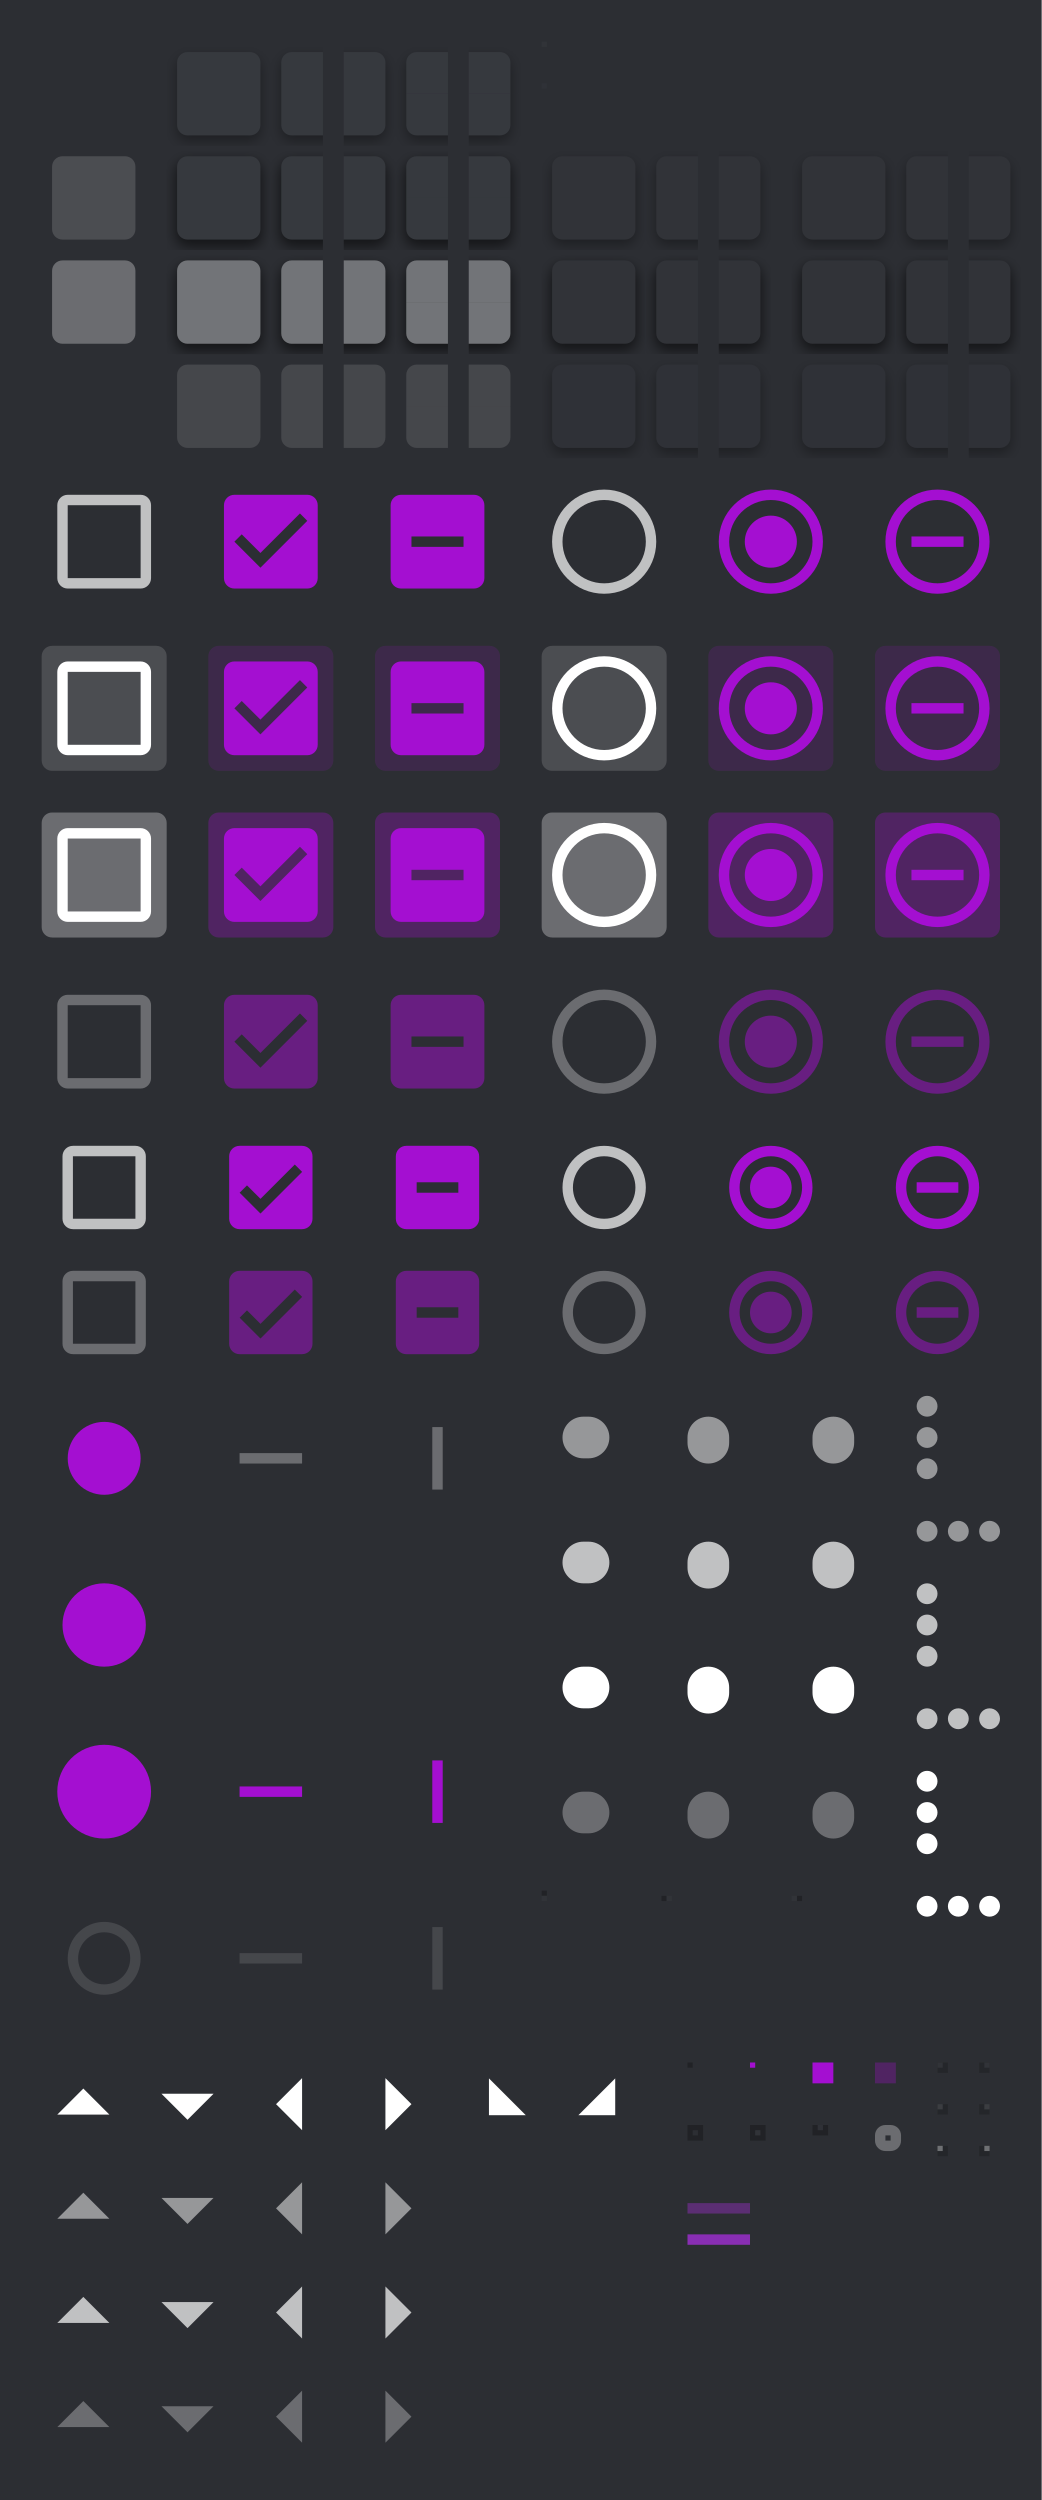
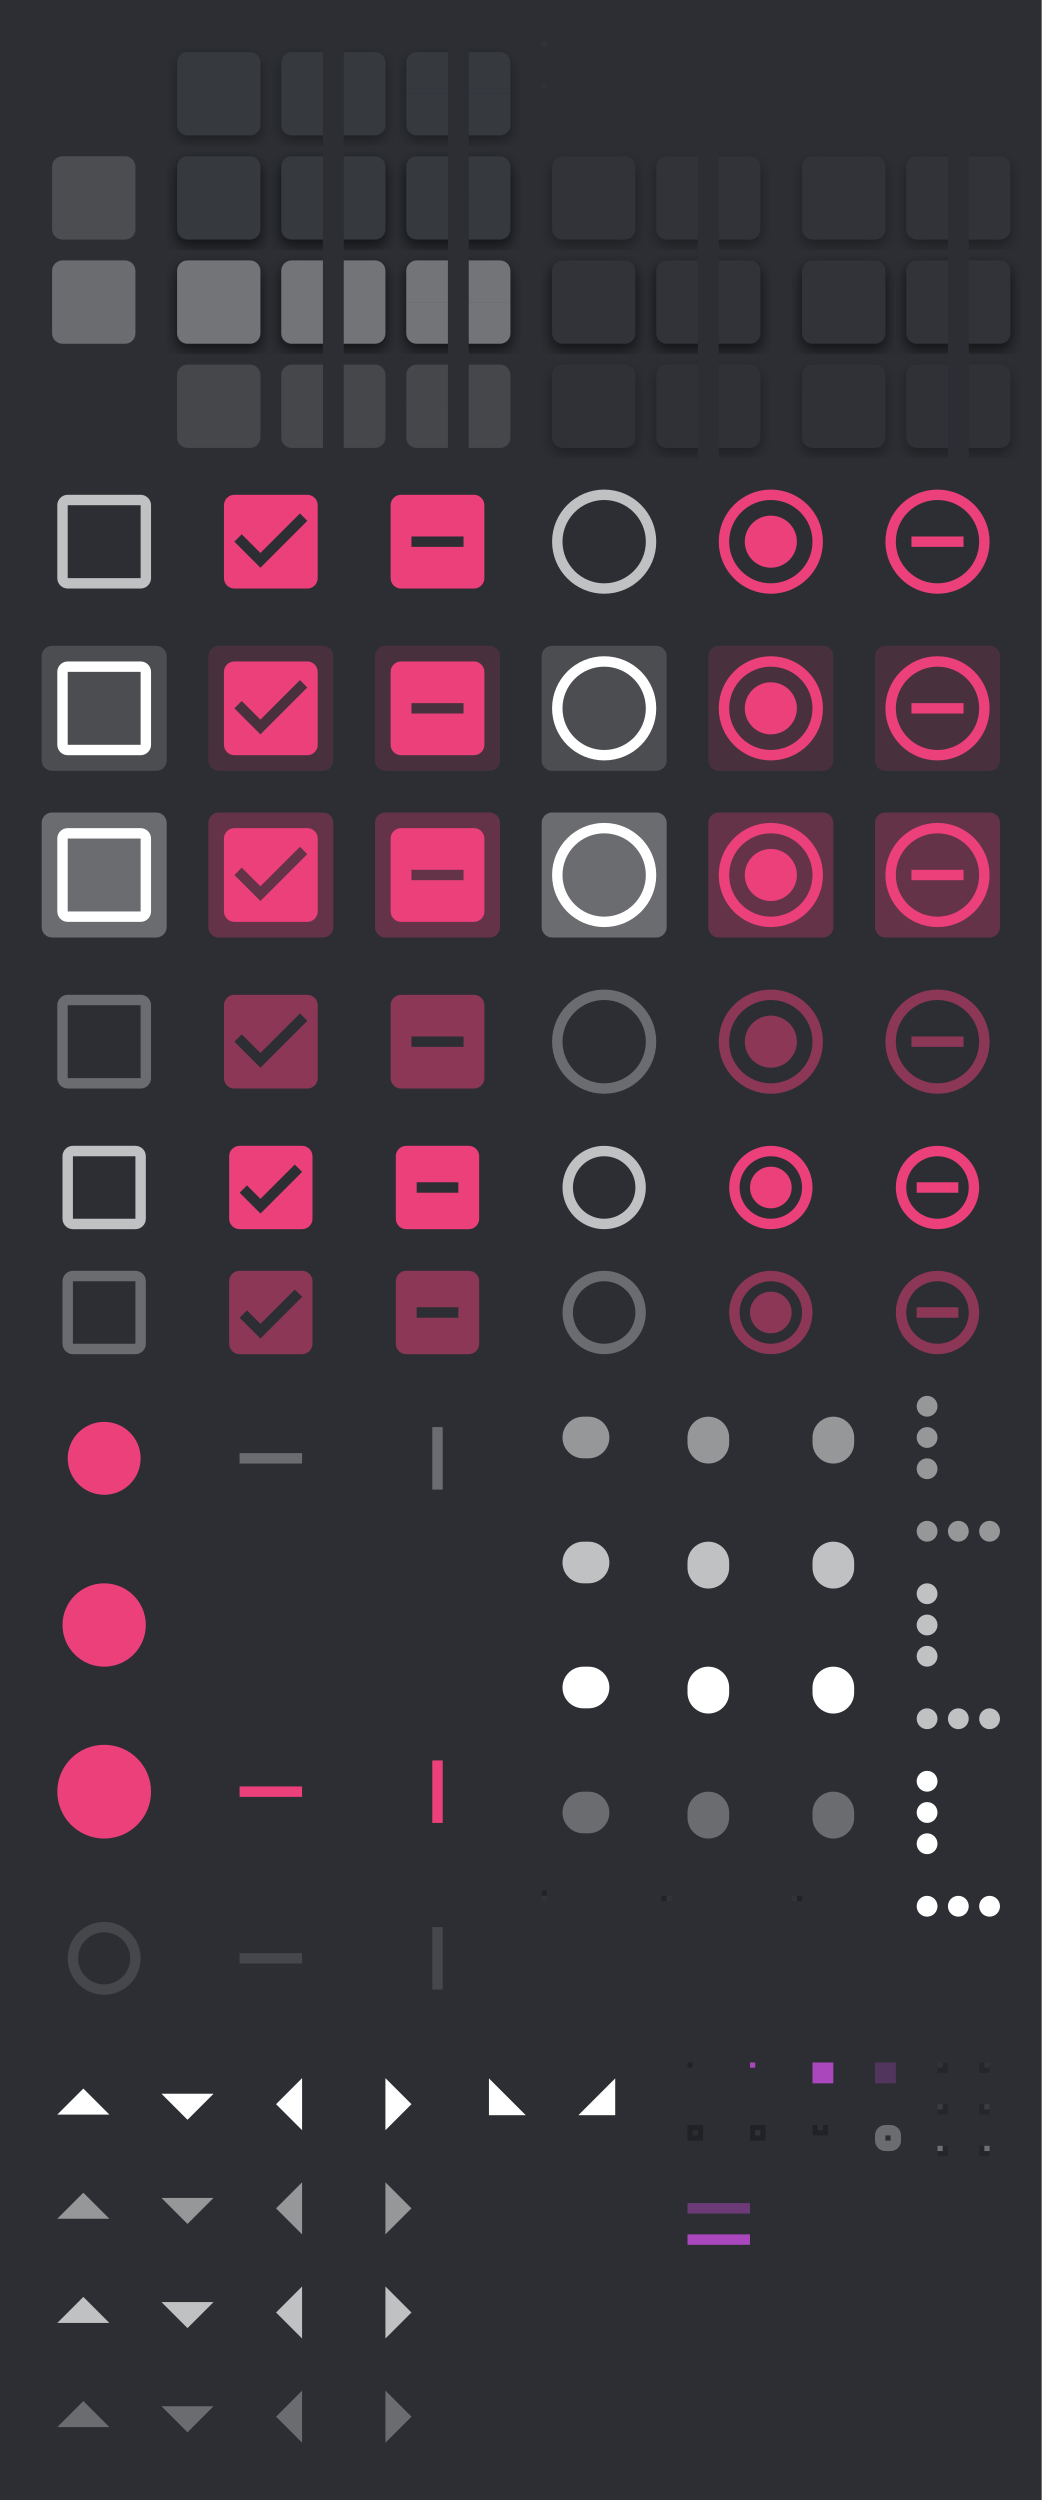
<svg xmlns="http://www.w3.org/2000/svg" xmlns:xlink="http://www.w3.org/1999/xlink" width="200" height="480" viewBox="0 0 200 480" version="1.1" id="svg571">
  <rect width="200" height="480" fill="url(#color-bg)" id="rect6" />
  <defs id="defs418">
    <linearGradient id="color-fg">
      <stop stop-color="#FFFFFF" id="stop8" />
    </linearGradient>
    <linearGradient id="color-fg-disabled">
      <stop stop-color="#FFFFFF" stop-opacity="0.5" id="stop11" />
    </linearGradient>
    <linearGradient id="color-fg-secondary">
      <stop stop-color="#FFFFFF" stop-opacity="0.7" id="stop14" />
    </linearGradient>
    <linearGradient id="color-fg-secondary-disabled">
      <stop stop-color="#FFFFFF" stop-opacity="0.3" id="stop17" />
    </linearGradient>
    <linearGradient id="color-divider">
      <stop stop-color="#FFFFFF" stop-opacity="0.12" id="stop20" />
    </linearGradient>
    <linearGradient id="color-primary">
-       <stop stop-color="#a40fd1" id="stop23" />
+       <stop stop-color="#AB47BC" id="stop23" />
    </linearGradient>
    <linearGradient id="color-accent">
-       <stop stop-color="#a40fd1" id="stop26" />
+       <stop stop-color="#EC407A" id="stop26" />
    </linearGradient>
    <linearGradient id="color-accent-insensitive">
-       <stop stop-color="#a40fd1" stop-opacity="0.5" id="stop29" />
+       <stop stop-color="#EC407A" stop-opacity="0.5" id="stop29" />
    </linearGradient>
    <linearGradient id="color-bg">
      <stop stop-color="#2c2e33" id="stop32" />
    </linearGradient>
    <linearGradient id="color-bg-lighter">
      <stop stop-color="#36393e" id="stop35" />
    </linearGradient>
    <linearGradient id="color-base">
      <stop stop-color="#313338" id="stop38" />
    </linearGradient>
    <linearGradient id="color-base-alt">
      <stop stop-color="#2f3137" id="stop41" />
    </linearGradient>
    <linearGradient id="color-border">
      <stop stop-color="#000000" stop-opacity="0.26" id="stop44" />
    </linearGradient>
    <filter id="1" color-interpolation-filters="sRGB" x="0" y="0" width="1" height="1">
      <feFlood flood-color="#000000" flood-opacity="0.12" result="flood" id="feFlood47" />
      <feComposite operator="in" in="flood" in2="SourceGraphic" result="composite1" id="feComposite49" />
      <feGaussianBlur stdDeviation="1.5" in="composite1" result="blur" id="feGaussianBlur51" />
      <feOffset dx="0" dy="1" result="offset" id="feOffset53" />
      <feComposite in="SourceGraphic" in2="offset" result="fbSourceGraphic" id="feComposite55" />
      <feFlood flood-color="#000000" flood-opacity="0.24" result="flood" id="feFlood57" />
      <feComposite operator="in" in="flood" in2="fbSourceGraphic" result="composite1" id="feComposite59" />
      <feGaussianBlur stdDeviation="1" in="composite1" result="blur" id="feGaussianBlur61" />
      <feOffset dx="0" dy="1" result="offset" id="feOffset63" />
      <feComposite in="fbSourceGraphic" in2="offset" result="composite2" id="feComposite65" />
    </filter>
    <rect id="1x1" width="1" height="1" />
    <rect id="2x2" width="2" height="2" />
    <rect id="4x4" width="4" height="4" />
    <rect id="16x16" width="16" height="16" opacity="0" />
    <rect id="17x17" width="17" height="17" opacity="0" />
    <rect id="24x24" width="24" height="24" opacity="0" />
    <clipPath id="left">
      <rect width="10" height="20" id="rect74" />
    </clipPath>
    <clipPath id="right">
      <rect width="10" height="20" x="10" id="rect77" />
    </clipPath>
    <clipPath id="left-top">
      <rect width="10" height="10" id="rect80" />
    </clipPath>
    <clipPath id="left-bottom">
      <rect width="10" height="10" y="10" id="rect83" />
    </clipPath>
    <clipPath id="right-top">
      <rect width="10" height="10" x="10" id="rect86" />
    </clipPath>
    <clipPath id="right-bottom">
      <rect width="10" height="10" x="10" y="10" id="rect89" />
    </clipPath>
    <g id="base-box">
      <rect width="20" height="20" opacity="0" id="rect92" />
      <rect x="2" y="2" width="16" height="16" rx="2" ry="2" id="rect94" />
    </g>
    <use xlink:href="#base-box" id="base-flat-button" fill="url(#color-fg)" opacity="0" />
    <use xlink:href="#base-box" id="base-flat-button-hover" fill="url(#color-fg)" opacity="0.15" />
    <use xlink:href="#base-box" id="base-flat-button-active" fill="url(#color-fg)" opacity="0.3" />
    <use xlink:href="#base-box" id="base-flat-button-insensitive" fill="url(#color-fg)" opacity="0" />
    <use xlink:href="#base-box" id="base-button" fill="url(#color-bg-lighter)" filter="url(#1)" />
    <use xlink:href="#base-button" id="base-button-hover" filter="url(#1)" />
    <g id="base-button-active">
      <use xlink:href="#base-button-hover" id="use103" />
      <use xlink:href="#base-flat-button-active" id="use105" />
    </g>
    <use xlink:href="#base-box" id="base-button-insensitive" fill="url(#color-divider)" />
    <use xlink:href="#1x1" id="base-entry-background" fill="url(#color-base)" />
    <use xlink:href="#1x1" id="base-entry-background-insensitive" fill="url(#color-base-alt)" />
    <use xlink:href="#base-box" id="base-entry-box" fill="url(#color-base)" filter="url(#1)" />
    <use xlink:href="#base-entry-box" id="base-entry-box-active" filter="url(#1)" />
    <use xlink:href="#base-box" id="base-entry-box-insensitive" fill="url(#color-base-alt)" filter="url(#1)" />
    <rect id="background-fill" width="20" height="20" />
    <g id="base-entry">
      <use xlink:href="#background-fill" id="use115" />
      <use xlink:href="#base-entry-box" id="use117" />
    </g>
    <g id="base-entry-active">
      <use xlink:href="#background-fill" id="use120" />
      <use xlink:href="#base-entry-box-active" id="use122" />
    </g>
    <g id="base-entry-insensitive">
      <use xlink:href="#background-fill" id="use125" />
      <use xlink:href="#base-entry-box-insensitive" id="use127" />
    </g>
    <use clip-path="url(#left)" xlink:href="#base-button" id="base-combo-rtl-button" />
    <use clip-path="url(#left)" xlink:href="#base-button-hover" id="base-combo-rtl-button-hover" />
    <use clip-path="url(#left)" xlink:href="#base-button-active" id="base-combo-rtl-button-active" />
    <use clip-path="url(#left)" xlink:href="#base-button-insensitive" id="base-combo-rtl-button-insensitive" />
    <use clip-path="url(#right)" xlink:href="#base-button" id="base-combo-ltr-button" />
    <use clip-path="url(#right)" xlink:href="#base-button-hover" id="base-combo-ltr-button-hover" />
    <use clip-path="url(#right)" xlink:href="#base-button-active" id="base-combo-ltr-button-active" />
    <use clip-path="url(#right)" xlink:href="#base-button-insensitive" id="base-combo-ltr-button-insensitive" />
    <use clip-path="url(#left-top)" xlink:href="#base-button" id="base-spin-rtl-up" />
    <use clip-path="url(#left-top)" xlink:href="#base-button-hover" id="base-spin-rtl-up-hover" />
    <use clip-path="url(#left-top)" xlink:href="#base-button-active" id="base-spin-rtl-up-active" />
    <use clip-path="url(#left-top)" xlink:href="#base-button-insensitive" id="base-spin-rtl-up-insensitive" />
    <use clip-path="url(#left-bottom)" xlink:href="#base-button" id="base-spin-rtl-down" />
    <use clip-path="url(#left-bottom)" xlink:href="#base-button-hover" id="base-spin-rtl-down-hover" />
    <use clip-path="url(#left-bottom)" xlink:href="#base-button-active" id="base-spin-rtl-down-active" />
    <use clip-path="url(#left-bottom)" xlink:href="#base-button-insensitive" id="base-spin-rtl-down-insensitive" />
    <use clip-path="url(#right-top)" xlink:href="#base-button" id="base-spin-ltr-up" />
    <use clip-path="url(#right-top)" xlink:href="#base-button-hover" id="base-spin-ltr-up-hover" />
    <use clip-path="url(#right-top)" xlink:href="#base-button-active" id="base-spin-ltr-up-active" />
    <use clip-path="url(#right-top)" xlink:href="#base-button-insensitive" id="base-spin-ltr-up-insensitive" />
    <use clip-path="url(#right-bottom)" xlink:href="#base-button" id="base-spin-ltr-down" />
    <use clip-path="url(#right-bottom)" xlink:href="#base-button-hover" id="base-spin-ltr-down-hover" />
    <use clip-path="url(#right-bottom)" xlink:href="#base-button-active" id="base-spin-ltr-down-active" />
    <use clip-path="url(#right-bottom)" xlink:href="#base-button-insensitive" id="base-spin-ltr-down-insensitive" />
    <use clip-path="url(#left)" xlink:href="#base-entry" id="base-combo-ltr-entry" />
    <use clip-path="url(#left)" xlink:href="#base-entry-active" id="base-combo-ltr-entry-active" />
    <use clip-path="url(#left)" xlink:href="#base-entry-insensitive" id="base-combo-ltr-entry-insensitive" />
    <use clip-path="url(#right)" xlink:href="#base-entry" id="base-combo-rtl-entry" />
    <use clip-path="url(#right)" xlink:href="#base-entry-active" id="base-combo-rtl-entry-active" />
    <use clip-path="url(#right)" xlink:href="#base-entry-insensitive" id="base-combo-rtl-entry-insensitive" />
    <path id="checkbox-unchecked-path" d="M19 5v14H5V5h14m0-2H5c-1.1 0-2 .9-2 2v14c0 1.1.9 2 2 2h14c1.1 0 2-.9 2-2V5c0-1.1-.9-2-2-2z" />
    <path id="checkbox-checked-path" d="M19 3H5c-1.11 0-2 .9-2 2v14c0 1.1.89 2 2 2h14c1.11 0 2-.9 2-2V5c0-1.1-.89-2-2-2zm-9 14l-5-5 1.41-1.41L10 14.17l7.59-7.59L19 8l-9 9z" />
    <path id="checkbox-mixed-path" d="M19 3H5c-1.1 0-2 .9-2 2v14c0 1.1.9 2 2 2h14c1.1 0 2-.9 2-2V5c0-1.1-.9-2-2-2zm-2 10H7v-2h10v2z" />
    <path id="radio-unchecked-path" d="M12 2C6.48 2 2 6.48 2 12s4.48 10 10 10 10-4.48 10-10S17.52 2 12 2zm0 18c-4.42 0-8-3.58-8-8s3.58-8 8-8 8 3.58 8 8-3.58 8-8 8z" />
    <path id="radio-checked-path" d="M12 7c-2.76 0-5 2.24-5 5s2.24 5 5 5 5-2.24 5-5-2.24-5-5-5zm0-5C6.48 2 2 6.48 2 12s4.48 10 10 10 10-4.48 10-10S17.52 2 12 2zm0 18c-4.42 0-8-3.58-8-8s3.58-8 8-8 8 3.58 8 8-3.58 8-8 8z" />
    <path id="radio-mixed-path" d="m12 2c-5.52 0-10 4.48-10 10s4.48 10 10 10 10-4.48 10-10-4.48-10-10-10zm0 2c4.42 0 8 3.58 8 8s-3.58 8-8 8-8-3.58-8-8 3.58-8 8-8zm-5 7v2h10v-2h-10z" />
    <path id="menu-checkbox-unchecked-path" d="m2 0a2 2 0 0 0 -2 2v12a2 2 0 0 0 2 2h12a2 2 0 0 0 2 -2v-12a2 2 0 0 0 -2 -2h-12zm0 2h12v12h-12v-12z" />
    <path id="menu-checkbox-checked-path" d="m2 0a2 2 0 0 0 -2 2v12a2 2 0 0 0 2 2h12a2 2 0 0 0 2 -2v-12a2 2 0 0 0 -2 -2h-12zm10.6 3.59l1.41 1.41-8 8-4-4 1.41-1.41 2.59 2.59 6.59-6.59z" />
    <path id="menu-checkbox-mixed-path" d="m2 0a2 2 0 0 0 -2 2v12a2 2 0 0 0 2 2h12a2 2 0 0 0 2 -2v-12a2 2 0 0 0 -2 -2h-12zm2 7h8v2h-8v-2z" />
    <path id="menu-radio-unchecked-path" d="m8 0a8 8 0 0 0 -8 8 8 8 0 0 0 8 8 8 8 0 0 0 8 -8 8 8 0 0 0 -8 -8zm0 2a6 6 0 0 1 6 6 6 6 0 0 1 -6 6 6 6 0 0 1 -6 -6 6 6 0 0 1 6 -6z" />
    <path id="menu-radio-checked-path" d="m8 0a8 8 0 0 0 -8 8 8 8 0 0 0 8 8 8 8 0 0 0 8 -8 8 8 0 0 0 -8 -8zm0 2a6 6 0 0 1 6 6 6 6 0 0 1 -6 6 6 6 0 0 1 -6 -6 6 6 0 0 1 6 -6zm0 2a4 4 0 0 0 -4 4 4 4 0 0 0 4 4 4 4 0 0 0 4 -4 4 4 0 0 0 -4 -4z" />
    <path id="menu-radio-mixed-path" d="m8 0a8 8 0 0 0 -8 8 8 8 0 0 0 8 8 8 8 0 0 0 8 -8 8 8 0 0 0 -8 -8zm0 2a6 6 0 0 1 6 6 6 6 0 0 1 -6 6 6 6 0 0 1 -6 -6 6 6 0 0 1 6 -6zm-4 5v2h8v-2h-8z" />
    <rect id="button-fill" width="24" height="24" rx="2" ry="2" />
    <g id="base-checkbox-unchecked">
      <use xlink:href="#button-fill" opacity="0" id="use173" />
      <use xlink:href="#checkbox-unchecked-path" id="use175" />
    </g>
    <g id="base-checkbox-unchecked-hover">
      <use xlink:href="#button-fill" opacity="0.15" id="use178" />
      <use xlink:href="#checkbox-unchecked-path" id="use180" />
    </g>
    <g id="base-checkbox-unchecked-active">
      <use xlink:href="#button-fill" opacity="0.3" id="use183" />
      <use xlink:href="#checkbox-unchecked-path" id="use185" />
    </g>
    <g id="base-checkbox-checked">
      <use xlink:href="#button-fill" opacity="0" id="use188" />
      <use xlink:href="#checkbox-checked-path" id="use190" />
    </g>
    <g id="base-checkbox-checked-hover">
      <use xlink:href="#button-fill" opacity="0.15" id="use193" />
      <use xlink:href="#checkbox-checked-path" id="use195" />
    </g>
    <g id="base-checkbox-checked-active">
      <use xlink:href="#button-fill" opacity="0.3" id="use198" />
      <use xlink:href="#checkbox-checked-path" id="use200" />
    </g>
    <g id="base-checkbox-mixed">
      <use xlink:href="#button-fill" opacity="0" id="use203" />
      <use xlink:href="#checkbox-mixed-path" id="use205" />
    </g>
    <g id="base-checkbox-mixed-hover">
      <use xlink:href="#button-fill" opacity="0.15" id="use208" />
      <use xlink:href="#checkbox-mixed-path" id="use210" />
    </g>
    <g id="base-checkbox-mixed-active">
      <use xlink:href="#button-fill" opacity="0.3" id="use213" />
      <use xlink:href="#checkbox-mixed-path" id="use215" />
    </g>
    <g id="base-radio-unchecked">
      <use xlink:href="#button-fill" opacity="0" id="use218" />
      <use xlink:href="#radio-unchecked-path" id="use220" />
    </g>
    <g id="base-radio-unchecked-hover">
      <use xlink:href="#button-fill" opacity="0.15" id="use223" />
      <use xlink:href="#radio-unchecked-path" id="use225" />
    </g>
    <g id="base-radio-unchecked-active">
      <use xlink:href="#button-fill" opacity="0.3" id="use228" />
      <use xlink:href="#radio-unchecked-path" id="use230" />
    </g>
    <g id="base-radio-checked">
      <use xlink:href="#button-fill" opacity="0" id="use233" />
      <use xlink:href="#radio-checked-path" id="use235" />
    </g>
    <g id="base-radio-checked-hover">
      <use xlink:href="#button-fill" opacity="0.15" id="use238" />
      <use xlink:href="#radio-checked-path" id="use240" />
    </g>
    <g id="base-radio-checked-active">
      <use xlink:href="#button-fill" opacity="0.3" id="use243" />
      <use xlink:href="#radio-checked-path" id="use245" />
    </g>
    <g id="base-radio-mixed">
      <use xlink:href="#button-fill" opacity="0" id="use248" />
      <use xlink:href="#radio-mixed-path" id="use250" />
    </g>
    <g id="base-radio-mixed-hover">
      <use xlink:href="#button-fill" opacity="0.15" id="use253" />
      <use xlink:href="#radio-mixed-path" id="use255" />
    </g>
    <g id="base-radio-mixed-active">
      <use xlink:href="#button-fill" opacity="0.3" id="use258" />
      <use xlink:href="#radio-mixed-path" id="use260" />
    </g>
    <g id="base-menu-checkbox-unchecked">
      <use xlink:href="#16x16" id="use263" />
      <use xlink:href="#menu-checkbox-unchecked-path" id="use265" />
    </g>
    <g id="base-menu-checkbox-checked">
      <use xlink:href="#16x16" id="use268" />
      <use xlink:href="#menu-checkbox-checked-path" id="use270" />
    </g>
    <g id="base-menu-checkbox-mixed">
      <use xlink:href="#16x16" id="use273" />
      <use xlink:href="#menu-checkbox-mixed-path" id="use275" />
    </g>
    <g id="base-menu-radio-unchecked">
      <use xlink:href="#16x16" id="use278" />
      <use xlink:href="#menu-radio-unchecked-path" id="use280" />
    </g>
    <g id="base-menu-radio-checked">
      <use xlink:href="#16x16" id="use283" />
      <use xlink:href="#menu-radio-checked-path" id="use285" />
    </g>
    <g id="base-menu-radio-mixed">
      <use xlink:href="#16x16" id="use288" />
      <use xlink:href="#menu-radio-mixed-path" id="use290" />
    </g>
    <g id="base-scale-slider">
      <use xlink:href="#24x24" id="use293" />
      <circle cx="12" cy="12" r="7" fill="url(#color-accent)" id="circle295" />
    </g>
    <g id="base-scale-slider-hover">
      <use xlink:href="#24x24" id="use298" />
      <circle cx="12" cy="12" r="8" fill="url(#color-accent)" id="circle300" />
    </g>
    <g id="base-scale-slider-active">
      <use xlink:href="#24x24" id="use303" />
      <circle cx="12" cy="12" r="9" fill="url(#color-accent)" id="circle305" />
    </g>
    <g id="base-scale-slider-insensitive">
      <use xlink:href="#24x24" id="use308" />
      <circle cx="12" cy="12" r="7" fill="url(#color-bg)" id="circle310" />
      <circle cx="12" cy="12" r="6" fill="none" stroke="url(#color-divider)" stroke-width="2" id="circle312" />
    </g>
    <g id="base-scale-horz-trough">
      <use xlink:href="#24x24" id="use315" />
      <rect width="12" height="2" x="6" y="11" id="rect317" />
    </g>
    <g id="base-scale-vert-trough">
      <use xlink:href="#24x24" id="use320" />
      <rect width="2" height="12" x="11" y="6" id="rect322" />
    </g>
    <g id="base-scrollbar-horz-slider">
      <use xlink:href="#17x17" y="-1" id="use325" />
      <rect width="9" height="8" x="4" y="4" ry="4" id="rect327" />
    </g>
    <g id="base-scrollbar-horz-trough">
      <use xlink:href="#base-border" y="-1" id="use330" />
      <use xlink:href="#base-entry-background" id="use332" />
    </g>
    <use xlink:href="#base-scrollbar-horz-slider" id="base-scrollbar-vert-ltr-slider" transform="rotate(-90 8.5 8.5)" />
    <use xlink:href="#base-scrollbar-horz-trough" id="base-scrollbar-vert-ltr-trough" transform="rotate(-90 0.5 0.5)" />
    <use xlink:href="#base-scrollbar-horz-slider" id="base-scrollbar-vert-rtl-slider" transform="rotate(90 8 8)" />
    <use xlink:href="#base-scrollbar-horz-trough" id="base-scrollbar-vert-rtl-trough" transform="rotate(90 0.5 0.5)" />
    <g id="base-handle-horz">
      <circle cx="2" cy="2" r="2" id="circle339" />
      <circle cx="8" cy="2" r="2" id="circle341" />
      <circle cx="14" cy="2" r="2" id="circle343" />
    </g>
    <use xlink:href="#base-handle-horz" id="base-handle-vert" transform="rotate(90 2 2)" />
    <path id="pan-path" d="M 13,6 8,11 3,6 Z" />
    <g id="base-pan-down">
      <use xlink:href="#16x16" id="use348" />
      <use xlink:href="#pan-path" id="use350" />
    </g>
    <g id="base-pan-up">
      <use xlink:href="#16x16" id="use353" />
      <use xlink:href="#pan-path" transform="rotate(180 8 8)" id="use355" />
    </g>
    <g id="base-pan-left">
      <use xlink:href="#16x16" id="use358" />
      <use xlink:href="#pan-path" transform="rotate(90 8 8)" id="use360" />
    </g>
    <g id="base-pan-right">
      <use xlink:href="#16x16" id="use363" />
      <use xlink:href="#pan-path" transform="rotate(-90 8 8)" id="use365" />
    </g>
    <g id="base-pan-left-semi">
      <use xlink:href="#16x16" id="use368" />
      <use xlink:href="#pan-path" transform="rotate(45 8 8)" id="use370" />
    </g>
    <g id="base-pan-right-semi">
      <use xlink:href="#16x16" id="use373" />
      <use xlink:href="#pan-path" transform="rotate(-45 8 8)" id="use375" />
    </g>
    <use xlink:href="#1x1" id="base-border" fill="url(#color-border)" />
    <use xlink:href="#1x1" id="base-tab" fill="url(#color-primary)" />
    <use xlink:href="#4x4" id="base-progressbar-progress" fill="url(#color-primary)" />
    <g id="base-progressbar-trough">
      <use xlink:href="#4x4" fill="url(#color-bg)" id="use381" />
      <use xlink:href="#base-progressbar-progress" opacity="0.3" id="use383" />
    </g>
    <rect id="base-frame" x="0.5" y="0.5" width="2" height="2" fill="none" stroke="url(#color-border)" stroke-width="1" />
    <g id="base-frame-notebook">
      <rect width="3" height="3" fill="url(#color-border)" id="rect387" />
      <use xlink:href="#1x1" x="1" y="1" fill="url(#color-base)" id="use389" />
    </g>
    <g id="base-frame-inline">
      <rect width="3" height="2" fill="url(#color-border)" id="rect392" />
      <use xlink:href="#1x1" x="1" fill="url(#color-base-alt)" id="use394" />
    </g>
    <rect id="base-focus" x="1" y="1" width="3" height="3" rx="1" ry="1" fill="none" stroke="url(#color-fg)" stroke-width="2" opacity="0.3" />
    <g id="base-treeview-ltr-button">
      <use xlink:href="#2x2" fill="url(#color-base)" id="use398" />
      <use xlink:href="#2x2" fill="url(#color-border)" id="use400" />
      <use xlink:href="#1x1" fill="url(#color-base)" id="use402" />
    </g>
    <g id="base-treeview-ltr-button-hover">
      <use xlink:href="#base-treeview-ltr-button" id="use405" />
      <use xlink:href="#1x1" fill="url(#color-fg)" opacity="0.05" id="use407" />
    </g>
    <g id="base-treeview-ltr-button-active">
      <use xlink:href="#base-treeview-ltr-button" id="use410" />
      <use xlink:href="#1x1" fill="url(#color-fg)" opacity="0.3" id="use412" />
    </g>
    <use xlink:href="#base-treeview-ltr-button" id="base-treeview-rtl-button" transform="scale(-1 1)" />
    <use xlink:href="#base-treeview-ltr-button-hover" id="base-treeview-rtl-button-hover" transform="scale(-1 1)" />
    <use xlink:href="#base-treeview-ltr-button-active" id="base-treeview-rtl-button-active" transform="scale(-1 1)" />
    <linearGradient xlink:href="#color-bg" id="linearGradient1380" />
    <linearGradient xlink:href="#color-bg" id="linearGradient1382" />
    <linearGradient xlink:href="#color-bg" id="linearGradient1384" />
    <linearGradient xlink:href="#color-bg" id="linearGradient1386" />
    <linearGradient xlink:href="#color-bg" id="linearGradient1388" />
    <linearGradient xlink:href="#color-bg" id="linearGradient1390" />
    <linearGradient xlink:href="#color-bg" id="linearGradient1392" />
    <linearGradient xlink:href="#color-bg" id="linearGradient1394" />
    <linearGradient xlink:href="#color-bg" id="linearGradient1396" />
  </defs>
  <use x="8" y="8" xlink:href="#base-flat-button" id="flat-button" />
  <use x="8" y="28" xlink:href="#base-flat-button-hover" id="flat-button-hover" />
  <use x="8" y="48" xlink:href="#base-flat-button-active" id="flat-button-active" />
  <use x="8" y="68" xlink:href="#base-flat-button-insensitive" id="flat-button-insensitive" />
  <use x="32" y="8" xlink:href="#base-button" id="button" />
  <use x="32" y="28" xlink:href="#base-button-hover" id="button-hover" />
  <use x="32" y="48" xlink:href="#base-button-active" id="button-active" />
  <use x="32" y="68" xlink:href="#base-button-insensitive" id="button-insensitive" />
  <use x="52" y="8" xlink:href="#base-combo-rtl-button" id="combo-rtl-button" />
  <use x="52" y="28" xlink:href="#base-combo-rtl-button-hover" id="combo-rtl-button-hover" />
  <use x="52" y="48" xlink:href="#base-combo-rtl-button-active" id="combo-rtl-button-active" />
  <use x="52" y="68" xlink:href="#base-combo-rtl-button-insensitive" id="combo-rtl-button-insensitive" />
  <use x="56" y="8" xlink:href="#base-combo-ltr-button" id="combo-ltr-button" />
  <use x="56" y="28" xlink:href="#base-combo-ltr-button-hover" id="combo-ltr-button-hover" />
  <use x="56" y="48" xlink:href="#base-combo-ltr-button-active" id="combo-ltr-button-active" />
  <use x="56" y="68" xlink:href="#base-combo-ltr-button-insensitive" id="combo-ltr-button-insensitive" />
  <use x="76" y="8" xlink:href="#base-spin-rtl-up" id="spin-rtl-up" />
  <use x="76" y="28" xlink:href="#base-spin-rtl-up-hover" id="spin-rtl-up-hover" />
  <use x="76" y="48" xlink:href="#base-spin-rtl-up-active" id="spin-rtl-up-active" />
  <use x="76" y="68" xlink:href="#base-spin-rtl-up-insensitive" id="spin-rtl-up-insensitive" />
  <use x="76" y="8" xlink:href="#base-spin-rtl-down" id="spin-rtl-down" />
  <use x="76" y="28" xlink:href="#base-spin-rtl-down-hover" id="spin-rtl-down-hover" />
  <use x="76" y="48" xlink:href="#base-spin-rtl-down-active" id="spin-rtl-down-active" />
  <use x="76" y="68" xlink:href="#base-spin-rtl-down-insensitive" id="spin-rtl-down-insensitive" />
  <use x="80" y="8" xlink:href="#base-spin-ltr-up" id="spin-ltr-up" />
  <use x="80" y="28" xlink:href="#base-spin-ltr-up-hover" id="spin-ltr-up-hover" />
  <use x="80" y="48" xlink:href="#base-spin-ltr-up-active" id="spin-ltr-up-active" />
  <use x="80" y="68" xlink:href="#base-spin-ltr-up-insensitive" id="spin-ltr-up-insensitive" />
  <use x="80" y="8" xlink:href="#base-spin-ltr-down" id="spin-ltr-down" />
  <use x="80" y="28" xlink:href="#base-spin-ltr-down-hover" id="spin-ltr-down-hover" />
  <use x="80" y="48" xlink:href="#base-spin-ltr-down-active" id="spin-ltr-down-active" />
  <use x="80" y="68" xlink:href="#base-spin-ltr-down-insensitive" id="spin-ltr-down-insensitive" />
  <use x="104" y="8" xlink:href="#base-entry-background" id="entry-background" />
  <use x="104" y="16" xlink:href="#base-entry-background-insensitive" id="entry-background-insensitive" />
  <use x="104" y="28" xlink:href="#base-entry" fill="url(#color-bg)" id="entry" />
  <use x="104" y="48" xlink:href="#base-entry-active" fill="url(#color-bg)" id="entry-active" />
  <use x="104" y="68" xlink:href="#base-entry-insensitive" fill="url(#color-bg)" id="entry-insensitive" />
  <use x="124" y="28" xlink:href="#base-combo-ltr-entry" fill="url(#color-bg)" id="combo-ltr-entry" />
  <use x="124" y="48" xlink:href="#base-combo-ltr-entry-active" fill="url(#color-bg)" id="combo-ltr-entry-active" />
  <use x="124" y="68" xlink:href="#base-combo-ltr-entry-insensitive" fill="url(#color-bg)" id="combo-ltr-entry-insensitive" />
  <use x="128" y="28" xlink:href="#base-combo-rtl-entry" fill="url(#color-bg)" id="combo-rtl-entry" />
  <use x="128" y="48" xlink:href="#base-combo-rtl-entry-active" fill="url(#color-bg)" id="combo-rtl-entry-active" />
  <use x="128" y="68" xlink:href="#base-combo-rtl-entry-insensitive" fill="url(#color-bg)" id="combo-rtl-entry-insensitive" />
  <use x="152" y="28" xlink:href="#base-entry" fill="url(#color-base)" id="notebook-entry" style="fill-opacity:1;fill:url(#linearGradient1396)" />
  <use x="152" y="48" xlink:href="#base-entry-active" fill="url(#color-base)" id="notebook-entry-active" style="fill-opacity:1;fill:url(#linearGradient1390)" />
  <use x="152" y="68" xlink:href="#base-entry-insensitive" fill="url(#color-base)" id="notebook-entry-insensitive" style="fill-opacity:1;fill:url(#linearGradient1380)" />
  <use x="172" y="28" xlink:href="#base-combo-ltr-entry" fill="url(#color-base)" id="notebook-combo-ltr-entry" style="fill-opacity:1;fill:url(#linearGradient1394)" />
  <use x="172" y="48" xlink:href="#base-combo-ltr-entry-active" fill="url(#color-base)" id="notebook-combo-ltr-entry-active" style="fill-opacity:1;fill:url(#linearGradient1388)" />
  <use x="172" y="68" xlink:href="#base-combo-ltr-entry-insensitive" fill="url(#color-base)" id="notebook-combo-ltr-entry-insensitive" style="fill-opacity:1;fill:url(#linearGradient1382)" />
  <use x="176" y="28" xlink:href="#base-combo-rtl-entry" fill="url(#color-base)" id="notebook-combo-rtl-entry" style="fill-opacity:1;fill:url(#linearGradient1392)" />
  <use x="176" y="48" xlink:href="#base-combo-rtl-entry-active" fill="url(#color-base)" id="notebook-combo-rtl-entry-active" style="fill-opacity:1;fill:url(#linearGradient1386)" />
  <use x="176" y="68" xlink:href="#base-combo-rtl-entry-insensitive" fill="url(#color-base)" id="notebook-combo-rtl-entry-insensitive" style="fill-opacity:1;fill:url(#linearGradient1384)" />
  <use x="8" y="92" xlink:href="#base-checkbox-unchecked" fill="url(#color-fg-secondary)" id="checkbox-unchecked" />
  <use x="8" y="124" xlink:href="#base-checkbox-unchecked-hover" fill="url(#color-fg)" id="checkbox-unchecked-hover" />
  <use x="8" y="156" xlink:href="#base-checkbox-unchecked-active" fill="url(#color-fg)" id="checkbox-unchecked-active" />
  <use x="8" y="188" xlink:href="#base-checkbox-unchecked" fill="url(#color-fg-secondary-disabled)" id="checkbox-unchecked-insensitive" />
  <use x="40" y="92" xlink:href="#base-checkbox-checked" fill="url(#color-accent)" id="checkbox-checked" />
  <use x="40" y="124" xlink:href="#base-checkbox-checked-hover" fill="url(#color-accent)" id="checkbox-checked-hover" />
  <use x="40" y="156" xlink:href="#base-checkbox-checked-active" fill="url(#color-accent)" id="checkbox-checked-active" />
  <use x="40" y="188" xlink:href="#base-checkbox-checked" fill="url(#color-accent-insensitive)" id="checkbox-checked-insensitive" />
  <use x="72" y="92" xlink:href="#base-checkbox-mixed" fill="url(#color-accent)" id="checkbox-mixed" />
  <use x="72" y="124" xlink:href="#base-checkbox-mixed-hover" fill="url(#color-accent)" id="checkbox-mixed-hover" />
  <use x="72" y="156" xlink:href="#base-checkbox-mixed-active" fill="url(#color-accent)" id="checkbox-mixed-active" />
  <use x="72" y="188" xlink:href="#base-checkbox-mixed" fill="url(#color-accent-insensitive)" id="checkbox-mixed-insensitive" />
  <use x="104" y="92" xlink:href="#base-radio-unchecked" fill="url(#color-fg-secondary)" id="radio-unchecked" />
  <use x="104" y="124" xlink:href="#base-radio-unchecked-hover" fill="url(#color-fg)" id="radio-unchecked-hover" />
  <use x="104" y="156" xlink:href="#base-radio-unchecked-active" fill="url(#color-fg)" id="radio-unchecked-active" />
  <use x="104" y="188" xlink:href="#base-radio-unchecked" fill="url(#color-fg-secondary-disabled)" id="radio-unchecked-insensitive" />
  <use x="136" y="92" xlink:href="#base-radio-checked" fill="url(#color-accent)" id="radio-checked" />
  <use x="136" y="124" xlink:href="#base-radio-checked-hover" fill="url(#color-accent)" id="radio-checked-hover" />
  <use x="136" y="156" xlink:href="#base-radio-checked-active" fill="url(#color-accent)" id="radio-checked-active" />
  <use x="136" y="188" xlink:href="#base-radio-checked" fill="url(#color-accent-insensitive)" id="radio-checked-insensitive" />
  <use x="168" y="92" xlink:href="#base-radio-mixed" fill="url(#color-accent)" id="radio-mixed" />
  <use x="168" y="124" xlink:href="#base-radio-mixed-hover" fill="url(#color-accent)" id="radio-mixed-hover" />
  <use x="168" y="156" xlink:href="#base-radio-mixed-active" fill="url(#color-accent)" id="radio-mixed-active" />
  <use x="168" y="188" xlink:href="#base-radio-mixed" fill="url(#color-accent-insensitive)" id="radio-mixed-insensitive" />
  <use x="12" y="220" xlink:href="#base-menu-checkbox-unchecked" fill="url(#color-fg-secondary)" id="menu-checkbox-unchecked" />
  <use x="12" y="244" xlink:href="#base-menu-checkbox-unchecked" fill="url(#color-fg-secondary-disabled)" id="menu-checkbox-unchecked-insensitive" />
  <use x="44" y="220" xlink:href="#base-menu-checkbox-checked" fill="url(#color-accent)" id="menu-checkbox-checked" />
  <use x="44" y="244" xlink:href="#base-menu-checkbox-checked" fill="url(#color-accent-insensitive)" id="menu-checkbox-checked-insensitive" />
  <use x="76" y="220" xlink:href="#base-menu-checkbox-mixed" fill="url(#color-accent)" id="menu-checkbox-mixed" />
  <use x="76" y="244" xlink:href="#base-menu-checkbox-mixed" fill="url(#color-accent-insensitive)" id="menu-checkbox-mixed-insensitive" />
  <use x="108" y="220" xlink:href="#base-menu-radio-unchecked" fill="url(#color-fg-secondary)" id="menu-radio-unchecked" />
  <use x="108" y="244" xlink:href="#base-menu-radio-unchecked" fill="url(#color-fg-secondary-disabled)" id="menu-radio-unchecked-insensitive" />
  <use x="140" y="220" xlink:href="#base-menu-radio-checked" fill="url(#color-accent)" id="menu-radio-checked" />
  <use x="140" y="244" xlink:href="#base-menu-radio-checked" fill="url(#color-accent-insensitive)" id="menu-radio-checked-insensitive" />
  <use x="172" y="220" xlink:href="#base-menu-radio-mixed" fill="url(#color-accent)" id="menu-radio-mixed" />
  <use x="172" y="244" xlink:href="#base-menu-radio-mixed" fill="url(#color-accent-insensitive)" id="menu-radio-mixed-insensitive" />
  <use x="8" y="268" xlink:href="#base-scale-slider" id="scale-slider" />
  <use x="8" y="300" xlink:href="#base-scale-slider-hover" id="scale-slider-hover" />
  <use x="8" y="332" xlink:href="#base-scale-slider-active" id="scale-slider-active" />
  <use x="8" y="364" xlink:href="#base-scale-slider-insensitive" id="scale-slider-insensitive" />
  <use x="40" y="268" xlink:href="#base-scale-horz-trough" fill="url(#color-fg-secondary-disabled)" id="scale-horz-trough" />
  <use x="40" y="332" xlink:href="#base-scale-horz-trough" fill="url(#color-accent)" id="scale-horz-trough-active" />
  <use x="40" y="364" xlink:href="#base-scale-horz-trough" fill="url(#color-divider)" id="scale-horz-trough-insensitive" />
  <use x="72" y="268" xlink:href="#base-scale-vert-trough" fill="url(#color-fg-secondary-disabled)" id="scale-vert-trough" />
  <use x="72" y="332" xlink:href="#base-scale-vert-trough" fill="url(#color-accent)" id="scale-vert-trough-active" />
  <use x="72" y="364" xlink:href="#base-scale-vert-trough" fill="url(#color-divider)" id="scale-vert-trough-insensitive" />
  <use x="104" y="268" xlink:href="#base-scrollbar-horz-slider" fill="url(#color-fg-disabled)" id="scrollbar-horz-slider" />
  <use x="104" y="292" xlink:href="#base-scrollbar-horz-slider" fill="url(#color-fg-secondary)" id="scrollbar-horz-slider-hover" />
  <use x="104" y="316" xlink:href="#base-scrollbar-horz-slider" fill="url(#color-fg)" id="scrollbar-horz-slider-active" />
  <use x="104" y="340" xlink:href="#base-scrollbar-horz-slider" fill="url(#color-fg-secondary-disabled)" id="scrollbar-horz-slider-insensitive" />
  <use x="104" y="364" xlink:href="#base-scrollbar-horz-trough" id="scrollbar-horz-trough" />
  <use x="128" y="268" xlink:href="#base-scrollbar-vert-ltr-slider" fill="url(#color-fg-disabled)" id="scrollbar-vert-ltr-slider" />
  <use x="128" y="292" xlink:href="#base-scrollbar-vert-ltr-slider" fill="url(#color-fg-secondary)" id="scrollbar-vert-ltr-slider-hover" />
  <use x="128" y="316" xlink:href="#base-scrollbar-vert-ltr-slider" fill="url(#color-fg)" id="scrollbar-vert-ltr-slider-active" />
  <use x="128" y="340" xlink:href="#base-scrollbar-vert-ltr-slider" fill="url(#color-fg-secondary-disabled)" id="scrollbar-vert-ltr-slider-insensitive" />
  <use x="128" y="364" xlink:href="#base-scrollbar-vert-ltr-trough" id="scrollbar-vert-ltr-trough" />
  <use x="152" y="268" xlink:href="#base-scrollbar-vert-rtl-slider" fill="url(#color-fg-disabled)" id="scrollbar-vert-rtl-slider" />
  <use x="152" y="292" xlink:href="#base-scrollbar-vert-rtl-slider" fill="url(#color-fg-secondary)" id="scrollbar-vert-rtl-slider-hover" />
  <use x="152" y="316" xlink:href="#base-scrollbar-vert-rtl-slider" fill="url(#color-fg)" id="scrollbar-vert-rtl-slider-active" />
  <use x="152" y="340" xlink:href="#base-scrollbar-vert-rtl-slider" fill="url(#color-fg-secondary-disabled)" id="scrollbar-vert-rtl-slider-insensitive" />
  <use x="152" y="364" xlink:href="#base-scrollbar-vert-rtl-trough" id="scrollbar-vert-rtl-trough" />
  <use x="176" y="292" xlink:href="#base-handle-horz" fill="url(#color-fg-disabled)" id="handle-horz" />
  <use x="176" y="328" xlink:href="#base-handle-horz" fill="url(#color-fg-secondary)" id="handle-horz-hover" />
  <use x="176" y="364" xlink:href="#base-handle-horz" fill="url(#color-fg)" id="handle-horz-active" />
  <use x="176" y="268" xlink:href="#base-handle-vert" fill="url(#color-fg-disabled)" id="handle-vert" />
  <use x="176" y="304" xlink:href="#base-handle-vert" fill="url(#color-fg-secondary)" id="handle-vert-hover" />
  <use x="176" y="340" xlink:href="#base-handle-vert" fill="url(#color-fg)" id="handle-vert-active" />
  <use x="8" y="396" xlink:href="#base-pan-up" fill="url(#color-fg)" id="pan-up" />
  <use x="8" y="416" xlink:href="#base-pan-up" fill="url(#color-fg-disabled)" id="pan-up-insensitive" />
  <use x="8" y="436" xlink:href="#base-pan-up" fill="url(#color-fg-secondary)" id="pan-up-alt" />
  <use x="8" y="456" xlink:href="#base-pan-up" fill="url(#color-fg-secondary-disabled)" id="pan-up-alt-insensitive" />
  <use x="28" y="396" xlink:href="#base-pan-down" fill="url(#color-fg)" id="pan-down" />
  <use x="28" y="416" xlink:href="#base-pan-down" fill="url(#color-fg-disabled)" id="pan-down-insensitive" />
  <use x="28" y="436" xlink:href="#base-pan-down" fill="url(#color-fg-secondary)" id="pan-down-alt" />
  <use x="28" y="456" xlink:href="#base-pan-down" fill="url(#color-fg-secondary-disabled)" id="pan-down-alt-insensitive" />
  <use x="48" y="396" xlink:href="#base-pan-left" fill="url(#color-fg)" id="pan-left" />
  <use x="48" y="416" xlink:href="#base-pan-left" fill="url(#color-fg-disabled)" id="pan-left-insensitive" />
  <use x="48" y="436" xlink:href="#base-pan-left" fill="url(#color-fg-secondary)" id="pan-left-alt" />
  <use x="48" y="456" xlink:href="#base-pan-left" fill="url(#color-fg-secondary-disabled)" id="pan-left-alt-insensitive" />
  <use x="68" y="396" xlink:href="#base-pan-right" fill="url(#color-fg)" id="pan-right" />
  <use x="68" y="416" xlink:href="#base-pan-right" fill="url(#color-fg-disabled)" id="pan-right-insensitive" />
  <use x="68" y="436" xlink:href="#base-pan-right" fill="url(#color-fg-secondary)" id="pan-right-alt" />
  <use x="68" y="456" xlink:href="#base-pan-right" fill="url(#color-fg-secondary-disabled)" id="pan-right-alt-insensitive" />
  <use x="88" y="396" xlink:href="#base-pan-left-semi" fill="url(#color-fg)" id="pan-left-semi" />
  <use x="108" y="396" xlink:href="#base-pan-right-semi" fill="url(#color-fg)" id="pan-right-semi" />
  <use x="132" y="396" xlink:href="#base-border" id="border" />
  <use x="144" y="396" xlink:href="#base-tab" id="tab" />
  <use x="156" y="396" xlink:href="#base-progressbar-progress" id="progressbar-progress" />
  <use x="168" y="396" xlink:href="#base-progressbar-trough" id="progressbar-trough" />
  <use x="132" y="408" xlink:href="#base-frame" id="frame" />
  <use x="144" y="408" xlink:href="#base-frame-notebook" id="frame-notebook" />
  <use x="156" y="408" xlink:href="#base-frame-inline" id="frame-inline" />
  <use x="168" y="408" xlink:href="#base-focus" id="focus" />
  <use x="180" y="396" xlink:href="#base-treeview-ltr-button" id="treeview-ltr-button" />
  <use x="180" y="404" xlink:href="#base-treeview-ltr-button-hover" id="treeview-ltr-button-hover" />
  <use x="180" y="412" xlink:href="#base-treeview-ltr-button-active" id="treeview-ltr-button-active" />
  <use x="190" y="396" xlink:href="#base-treeview-rtl-button" id="treeview-rtl-button" />
  <use x="190" y="404" xlink:href="#base-treeview-rtl-button-hover" id="treeview-rtl-button-hover" />
  <use x="190" y="412" xlink:href="#base-treeview-rtl-button-active" id="treeview-rtl-button-active" />
  <rect style="display:inline;opacity:0.05;fill:none;fill-opacity:1;stroke:none;stroke-width:1.067;stroke-linecap:butt;stroke-linejoin:miter;stroke-miterlimit:4;stroke-dasharray:none;stroke-dashoffset:0;stroke-opacity:1" id="null" width="16" height="16" x="96" y="416" />
-   <rect style="opacity:0.5;fill:#892eb3;fill-opacity:1;fill-rule:nonzero;stroke:none;stroke-width:0.816;stroke-opacity:1" id="pathbar_button_prelight" width="12" height="2" x="132" y="423" rx="0" ry="0" />
-   <rect ry="0" rx="0" y="429" x="132" height="2" width="12" id="pathbar_button_active" style="opacity:1;fill:#892eb3;fill-opacity:1;fill-rule:nonzero;stroke:none;stroke-width:0.816;stroke-opacity:1" />
+   <rect style="opacity:0.5;fill:#AB47BC;fill-opacity:1;fill-rule:nonzero;stroke:none;stroke-width:0.816;stroke-opacity:1" id="pathbar_button_prelight" width="12" height="2" x="132" y="423" rx="0" ry="0" />
+   <rect ry="0" rx="0" y="429" x="132" height="2" width="12" id="pathbar_button_active" style="opacity:1;fill:#AB47BC;fill-opacity:1;fill-rule:nonzero;stroke:none;stroke-width:0.816;stroke-opacity:1" />
</svg>
